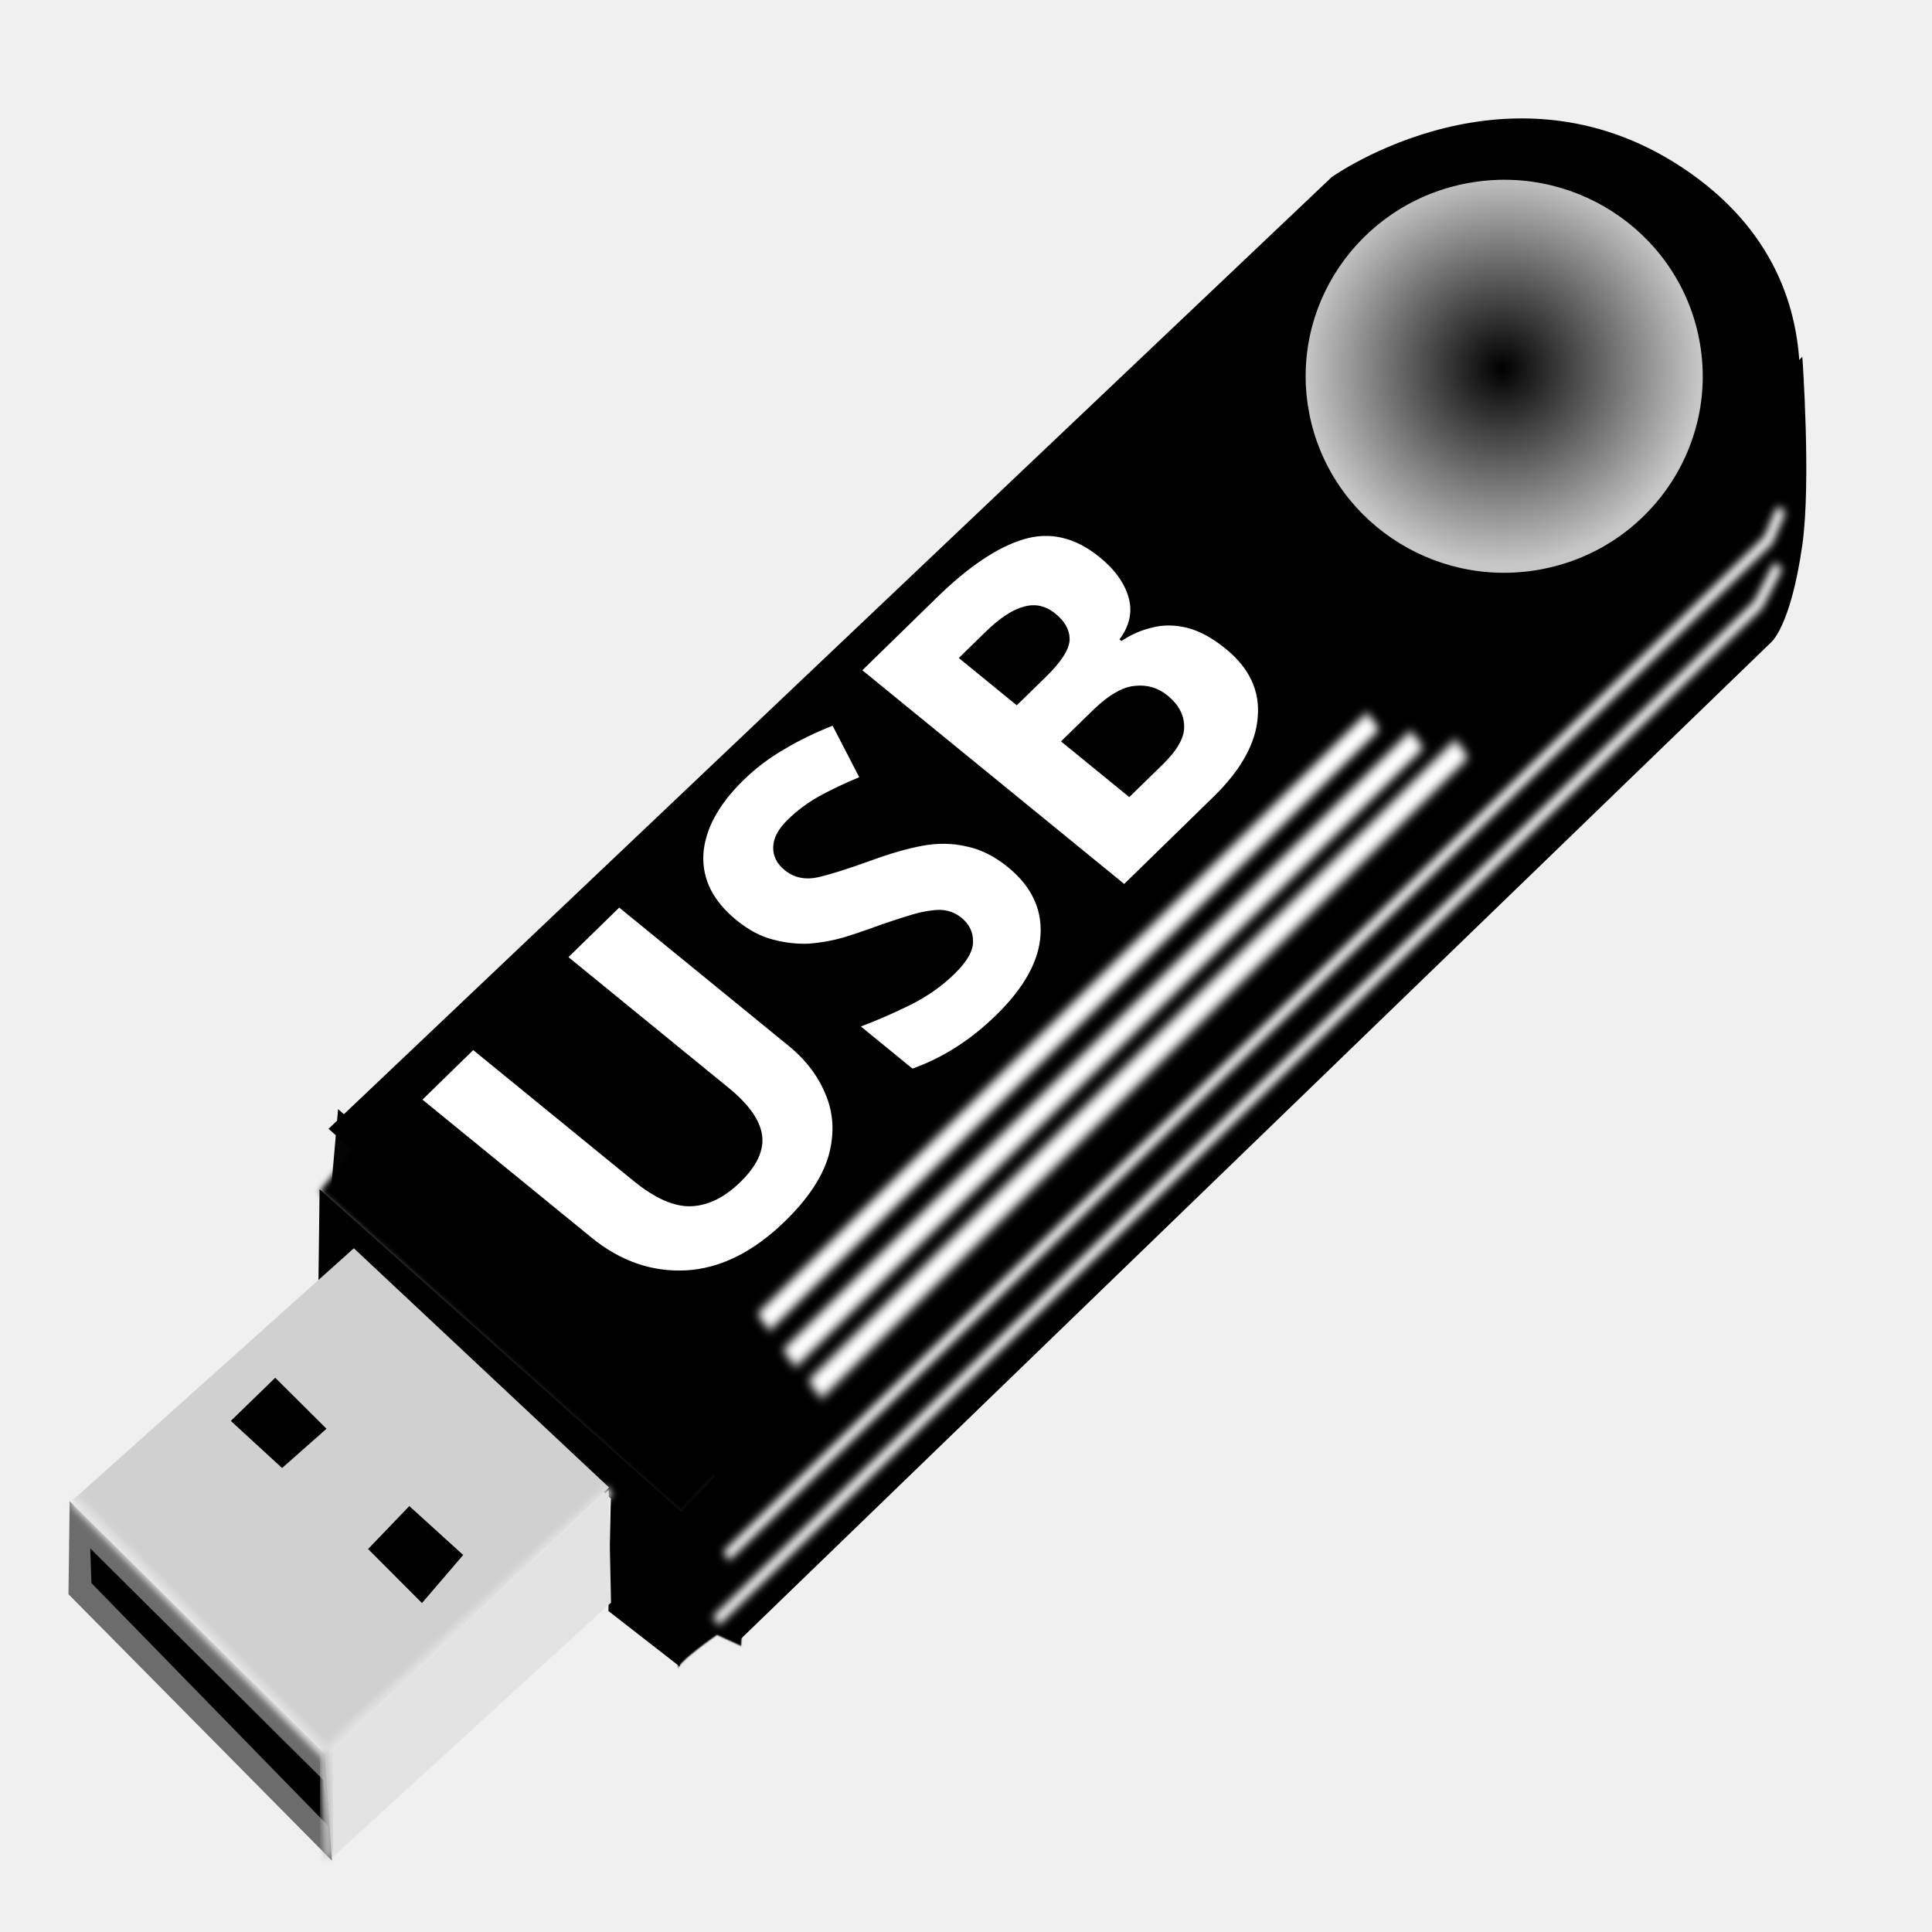
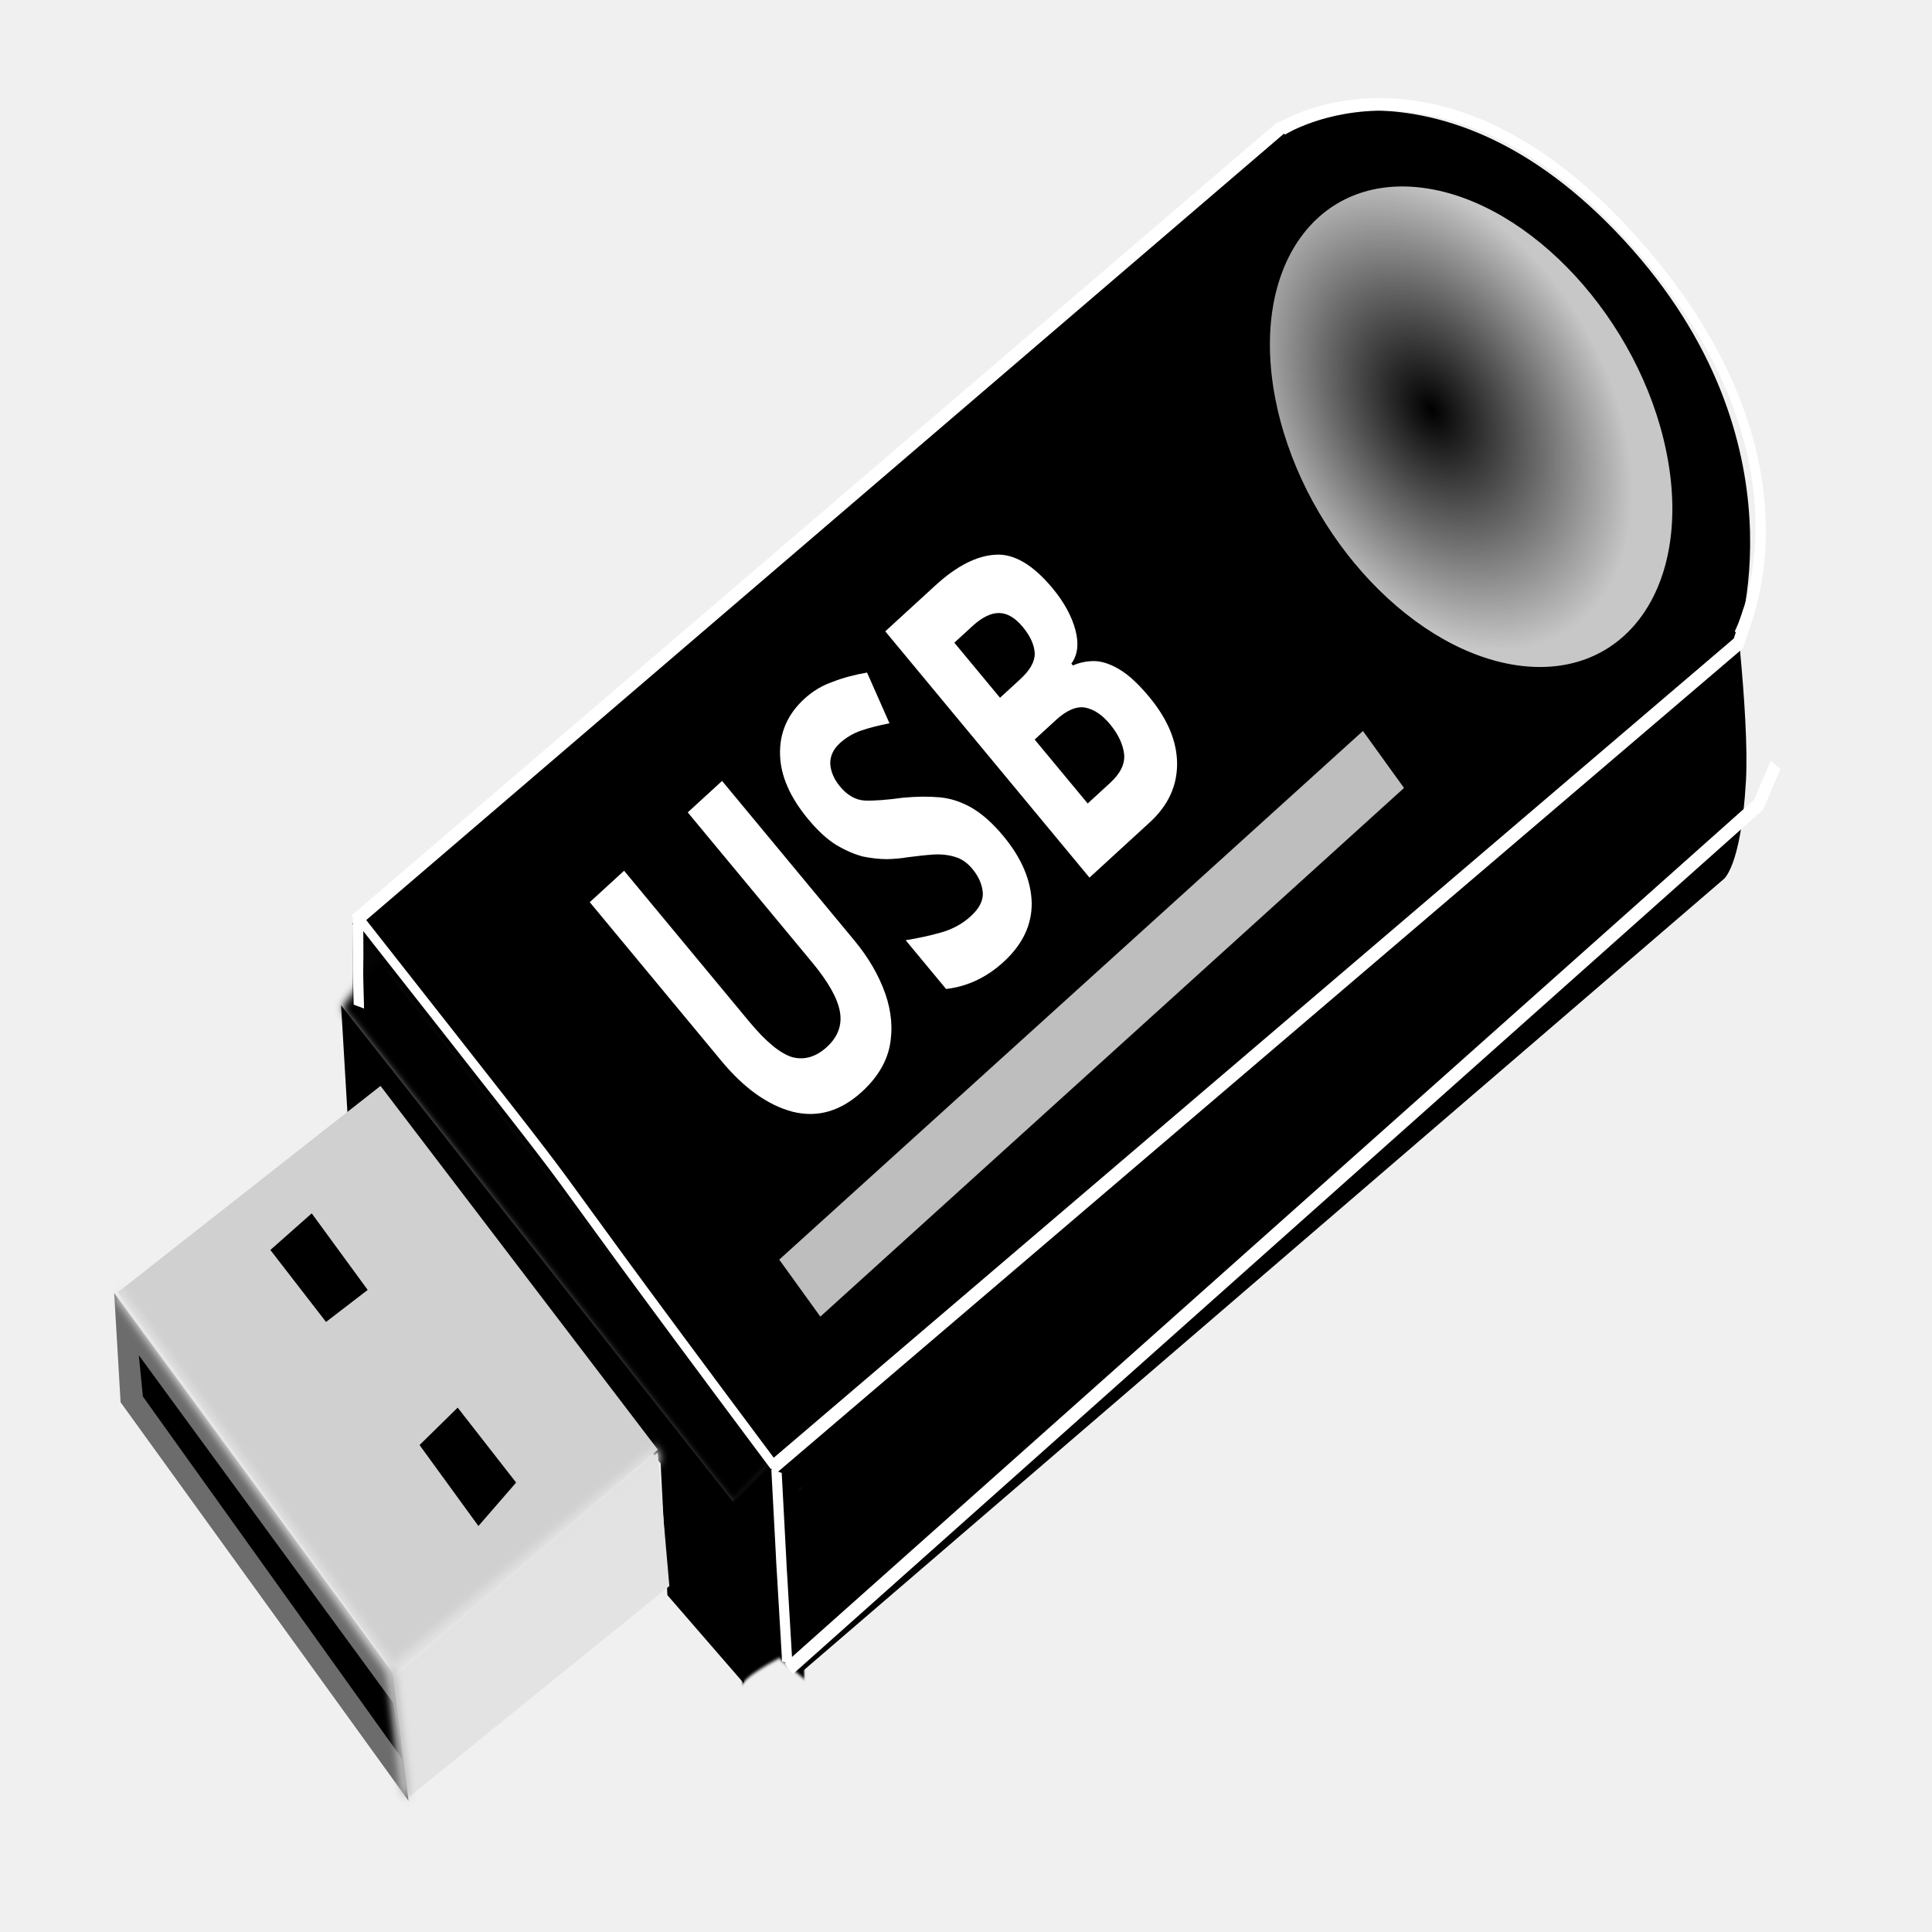
<svg xmlns="http://www.w3.org/2000/svg" xmlns:xlink="http://www.w3.org/1999/xlink" version="1.0" width="48" height="48" id="svg2">
  <defs id="defs4">
    <linearGradient id="linearGradient5416">
      <stop id="stop5418" style="stop-color:#000000;stop-opacity:1" offset="0" />
      <stop id="stop5420" style="stop-color:#000000;stop-opacity:0" offset="1" />
    </linearGradient>
    <linearGradient id="linearGradient3915">
      <stop id="stop3917" style="stop-color:#000000;stop-opacity:1" offset="0" />
      <stop id="stop3919" style="stop-color:#000000;stop-opacity:0" offset="1" />
    </linearGradient>
    <filter x="-0.128" y="-0.158" width="1.256" height="1.316" color-interpolation-filters="sRGB" id="filter3296">
-       <feGaussianBlur stdDeviation="0.606" id="feGaussianBlur3298" />
+       <feGaussianBlur id="feGaussianBlur3298" stdDeviation="0.606" />
    </filter>
    <filter color-interpolation-filters="sRGB" id="filter3219">
-       <feGaussianBlur stdDeviation="0.424" id="feGaussianBlur3221" />
+       <feGaussianBlur id="feGaussianBlur3221" stdDeviation="0.424" />
    </filter>
    <filter color-interpolation-filters="sRGB" id="filter3256">
-       <feGaussianBlur stdDeviation="0.334" id="feGaussianBlur3258" />
+       <feGaussianBlur id="feGaussianBlur3258" stdDeviation="0.334" />
    </filter>
    <filter x="-0.489" y="-0.076" width="1.977" height="1.152" color-interpolation-filters="sRGB" id="filter3357">
-       <feGaussianBlur stdDeviation="0.332" id="feGaussianBlur3359" />
+       <feGaussianBlur id="feGaussianBlur3359" stdDeviation="0.332" />
    </filter>
    <filter color-interpolation-filters="sRGB" id="filter3382">
-       <feGaussianBlur stdDeviation="0.523" id="feGaussianBlur3384" />
+       <feGaussianBlur id="feGaussianBlur3384" stdDeviation="0.523" />
    </filter>
    <filter color-interpolation-filters="sRGB" id="filter3423">
-       <feGaussianBlur stdDeviation="0.319" id="feGaussianBlur3425" />
+       <feGaussianBlur id="feGaussianBlur3425" stdDeviation="0.319" />
    </filter>
    <filter color-interpolation-filters="sRGB" id="filter3497">
-       <feGaussianBlur stdDeviation="0.22" id="feGaussianBlur3499" />
+       <feGaussianBlur id="feGaussianBlur3499" stdDeviation="0.22" />
    </filter>
    <filter color-interpolation-filters="sRGB" id="filter3501">
-       <feGaussianBlur stdDeviation="0.22" id="feGaussianBlur3503" />
+       <feGaussianBlur id="feGaussianBlur3503" stdDeviation="0.22" />
    </filter>
    <filter color-interpolation-filters="sRGB" id="filter3505">
-       <feGaussianBlur stdDeviation="0.22" id="feGaussianBlur3507" />
+       <feGaussianBlur id="feGaussianBlur3507" stdDeviation="0.22" />
    </filter>
    <filter color-interpolation-filters="sRGB" id="filter3280">
-       <feGaussianBlur stdDeviation="5.579" id="feGaussianBlur3282" />
+       <feGaussianBlur id="feGaussianBlur3282" stdDeviation="5.579" />
    </filter>
    <filter color-interpolation-filters="sRGB" id="filter3311">
-       <feGaussianBlur stdDeviation="0.158" id="feGaussianBlur3313" />
+       <feGaussianBlur id="feGaussianBlur3313" stdDeviation="0.158" />
    </filter>
    <filter color-interpolation-filters="sRGB" id="filter3327">
-       <feGaussianBlur stdDeviation="0.35" id="feGaussianBlur3329" />
+       <feGaussianBlur id="feGaussianBlur3329" stdDeviation="0.35" />
    </filter>
    <filter color-interpolation-filters="sRGB" id="filter3339">
-       <feGaussianBlur stdDeviation="0.032" id="feGaussianBlur3341" />
+       <feGaussianBlur id="feGaussianBlur3341" stdDeviation="0.032" />
    </filter>
    <filter color-interpolation-filters="sRGB" id="filter3351">
-       <feGaussianBlur stdDeviation="0.314" id="feGaussianBlur3353" />
+       <feGaussianBlur id="feGaussianBlur3353" stdDeviation="0.314" />
    </filter>
    <filter color-interpolation-filters="sRGB" id="filter3355">
-       <feGaussianBlur stdDeviation="0.098" id="feGaussianBlur3357" />
+       <feGaussianBlur id="feGaussianBlur3357" stdDeviation="0.098" />
    </filter>
    <filter color-interpolation-filters="sRGB" id="filter3311-7-0">
-       <feGaussianBlur stdDeviation="0.158" id="feGaussianBlur3313-3-3" />
+       <feGaussianBlur id="feGaussianBlur3313-3-3" stdDeviation="0.158" />
    </filter>
    <radialGradient cx="364.643" cy="298.434" r="21.094" fx="364.643" fy="298.434" id="radialGradient4126" xlink:href="#linearGradient3915" gradientUnits="userSpaceOnUse" gradientTransform="matrix(1,0,0,0.8814833,0,35.36937)" />
    <filter color-interpolation-filters="sRGB" id="filter3280-0">
-       <feGaussianBlur stdDeviation="5.579" id="feGaussianBlur3282-0" />
+       <feGaussianBlur id="feGaussianBlur3282-0" stdDeviation="5.579" />
    </filter>
    <filter x="-0.128" y="-0.158" width="1.256" height="1.316" color-interpolation-filters="sRGB" id="filter3296-5">
-       <feGaussianBlur stdDeviation="0.606" id="feGaussianBlur3298-6" />
+       <feGaussianBlur id="feGaussianBlur3298-6" stdDeviation="0.606" />
    </filter>
    <filter color-interpolation-filters="sRGB" id="filter3219-7">
-       <feGaussianBlur stdDeviation="0.424" id="feGaussianBlur3221-3" />
+       <feGaussianBlur id="feGaussianBlur3221-3" stdDeviation="0.424" />
    </filter>
    <filter color-interpolation-filters="sRGB" id="filter3743">
-       <feGaussianBlur stdDeviation="0.424" id="feGaussianBlur3745" />
+       <feGaussianBlur id="feGaussianBlur3745" stdDeviation="0.424" />
    </filter>
    <filter color-interpolation-filters="sRGB" id="filter3256-0">
-       <feGaussianBlur stdDeviation="0.334" id="feGaussianBlur3258-1" />
+       <feGaussianBlur id="feGaussianBlur3258-1" stdDeviation="0.334" />
    </filter>
    <filter x="-0.489" y="-0.076" width="1.977" height="1.152" color-interpolation-filters="sRGB" id="filter3357-3">
-       <feGaussianBlur stdDeviation="0.332" id="feGaussianBlur3359-0" />
+       <feGaussianBlur id="feGaussianBlur3359-0" stdDeviation="0.332" />
    </filter>
    <filter color-interpolation-filters="sRGB" id="filter3382-2">
-       <feGaussianBlur stdDeviation="0.523" id="feGaussianBlur3384-0" />
+       <feGaussianBlur id="feGaussianBlur3384-0" stdDeviation="0.523" />
    </filter>
    <filter color-interpolation-filters="sRGB" id="filter3423-7">
-       <feGaussianBlur stdDeviation="0.319" id="feGaussianBlur3425-3" />
+       <feGaussianBlur id="feGaussianBlur3425-3" stdDeviation="0.319" />
    </filter>
    <filter color-interpolation-filters="sRGB" id="filter3505-2">
-       <feGaussianBlur stdDeviation="0.22" id="feGaussianBlur3507-3" />
+       <feGaussianBlur id="feGaussianBlur3507-3" stdDeviation="0.22" />
    </filter>
    <filter color-interpolation-filters="sRGB" id="filter3501-7">
-       <feGaussianBlur stdDeviation="0.22" id="feGaussianBlur3503-1" />
+       <feGaussianBlur id="feGaussianBlur3503-1" stdDeviation="0.22" />
    </filter>
    <filter color-interpolation-filters="sRGB" id="filter3497-6">
-       <feGaussianBlur stdDeviation="0.22" id="feGaussianBlur3499-0" />
+       <feGaussianBlur id="feGaussianBlur3499-0" stdDeviation="0.22" />
    </filter>
    <filter color-interpolation-filters="sRGB" id="filter3280-1">
-       <feGaussianBlur stdDeviation="5.579" id="feGaussianBlur3282-7" />
+       <feGaussianBlur id="feGaussianBlur3282-7" stdDeviation="5.579" />
    </filter>
    <filter color-interpolation-filters="sRGB" id="filter3280-8">
-       <feGaussianBlur stdDeviation="5.579" id="feGaussianBlur3282-8" />
+       <feGaussianBlur id="feGaussianBlur3282-8" stdDeviation="5.579" />
    </filter>
    <filter color-interpolation-filters="sRGB" id="filter3382-5">
-       <feGaussianBlur stdDeviation="0.523" id="feGaussianBlur3384-8" />
+       <feGaussianBlur id="feGaussianBlur3384-8" stdDeviation="0.523" />
    </filter>
    <filter color-interpolation-filters="sRGB" id="filter3311-0">
-       <feGaussianBlur stdDeviation="0.158" id="feGaussianBlur3313-3" />
+       <feGaussianBlur id="feGaussianBlur3313-3" stdDeviation="0.158" />
    </filter>
    <radialGradient cx="364.643" cy="298.434" r="21.094" fx="364.643" fy="298.434" id="radialGradient3413-2" xlink:href="#linearGradient3915-9" gradientUnits="userSpaceOnUse" gradientTransform="matrix(1,0,0,0.8814833,0,35.36937)" />
    <linearGradient id="linearGradient3915-9">
      <stop id="stop3917-7" style="stop-color:#000000;stop-opacity:1" offset="0" />
      <stop id="stop3919-5" style="stop-color:#000000;stop-opacity:0" offset="1" />
    </linearGradient>
    <filter color-interpolation-filters="sRGB" id="filter3311-7-0-8">
-       <feGaussianBlur stdDeviation="0.158" id="feGaussianBlur3313-3-3-9" />
+       <feGaussianBlur id="feGaussianBlur3313-3-3-9" stdDeviation="0.158" />
    </filter>
    <radialGradient cx="364.643" cy="298.434" r="21.094" fx="364.643" fy="298.434" id="radialGradient5136" xlink:href="#linearGradient3915-9" gradientUnits="userSpaceOnUse" gradientTransform="matrix(1,0,0,0.8814833,0,35.36937)" />
    <radialGradient cx="64.932" cy="0.763" r="6.255" fx="64.932" fy="0.763" id="radialGradient5422" xlink:href="#linearGradient5416" gradientUnits="userSpaceOnUse" gradientTransform="matrix(1,0,0,1.016252,0,-0.01239481)" />
    <filter color-interpolation-filters="sRGB" id="filter3505-7">
-       <feGaussianBlur stdDeviation="0.22" id="feGaussianBlur3507-8" />
+       <feGaussianBlur id="feGaussianBlur3507-8" stdDeviation="0.22" />
    </filter>
    <filter color-interpolation-filters="sRGB" id="filter3501-3">
-       <feGaussianBlur stdDeviation="0.22" id="feGaussianBlur3503-0" />
+       <feGaussianBlur id="feGaussianBlur3503-0" stdDeviation="0.22" />
    </filter>
    <filter color-interpolation-filters="sRGB" id="filter3497-2">
-       <feGaussianBlur stdDeviation="0.22" id="feGaussianBlur3499-2" />
+       <feGaussianBlur id="feGaussianBlur3499-2" stdDeviation="0.22" />
    </filter>
+     <radialGradient cx="64.932" cy="0.763" r="6.255" fx="64.932" fy="0.763" id="radialGradient4281" xlink:href="#linearGradient5416" gradientUnits="userSpaceOnUse" gradientTransform="matrix(0.788645,0,0,0.78051,-14.80168,8.658972)" />
  </defs>
-   <g id="g5721">
+   <g transform="matrix(1.010178,0.3206191,0.08192644,1.178948,-1.967472,-12.40231)" id="g4251">
    <g transform="translate(-18.67591,-4.839232)" id="g3705">
      <path d="m 239.361,328.905 -0.758,7.585 4.539,-4.733 -3.782,-2.852 z" transform="matrix(0.237759,0,0,0.2729862,-29.83487,-57.39163)" id="path2476" style="fill:#040404;fill-opacity:1;fill-rule:evenodd;stroke:none;filter:url(#filter3339)" />
      <path d="m 275.237,366.081 -37.837,-29.652 4.998,-5.386 38.469,30.283 c 1.634,-2.146 -4.174,3.296 -5.63,4.755 z" transform="matrix(0.237759,0,0,0.2729862,-29.83487,-57.39163)" id="path2464" style="fill:#000000;fill-opacity:1;fill-rule:evenodd;stroke:none;filter:url(#filter3351)" />
      <path d="m 35.623,42.417 -0.06,3.826 -1.771,-1.379 0.06,-2.792 -6.485,-5.963 -0.781,0.724 0.03,-2.447 9.006,8.031 z" id="path2466" style="fill:#000000;fill-opacity:1;fill-rule:evenodd;stroke:none" />
      <path d="m 275.028,379.687 c 0,-0.631 4.071,-3.083 4.071,-3.083 l 2.525,1.01 0.884,-14.9 -2.399,-1.768 -4.851,4.472 -0.231,14.268 z" transform="matrix(0.237759,0,0,0.2729862,-29.86876,-57.34926)" id="path2474" style="fill:#000000;fill-opacity:1;fill-rule:evenodd;stroke:none;filter:url(#filter3355)" />
    </g>
-     <g transform="translate(-2.625,-3.375)" id="g5716">
-       <path d="m 20.994,40.267 0.023,3.839 25.602,-24.764 c 0,0 0.491,-0.373 0.784,-2.426 0.223,-1.562 0,-4.68 0,-4.68 l -26.408,28.03 z" id="path2456" style="fill:#000000;fill-opacity:1;fill-rule:evenodd;stroke:none" />
-       <path d="m 282.158,367.467 108.929,-92.5 1.344,-2.814" transform="matrix(0.237759,0,0,0.2729862,-46.42173,-58.27299)" id="path2484" style="fill:none;stroke:#ffffff;stroke-width:1px;stroke-linecap:butt;stroke-linejoin:miter;stroke-opacity:1;filter:url(#filter3219)" />
-       <path d="m 281.086,373.36 108.929,-92.5 2.101,-3.571" transform="matrix(0.237759,0,0,0.2729862,-46.42173,-58.27299)" id="path2486" style="fill:none;stroke:#ffffff;stroke-width:1px;stroke-linecap:butt;stroke-linejoin:miter;stroke-opacity:1;filter:url(#filter3219)" />
-     </g>
+     <path d="m 18.369,37.112 0.022,3.619 24.521,-23.341 c 0,0 0.471,-0.352 0.751,-2.286 0.213,-1.472 0,-4.411 0,-4.411 L 18.369,37.112 z" id="path2456" style="fill:#000000;fill-opacity:1;fill-rule:evenodd;stroke:none" />
+     <path d="M 18.038,40.783 43.937,15.531 44.437,14.556" id="path2486" style="fill:none;stroke:#ffffff;stroke-width:0.255px;stroke-linecap:butt;stroke-linejoin:miter;stroke-opacity:1" />
    <g transform="translate(32.64407,-5.694915)" id="g3695">
      <path d="m -30.816,42.947 6.294,6.309 7.008,-6.607 -6.339,-5.941 -6.963,6.24 z" id="path2458" style="fill:#d0d0d0;fill-opacity:1;fill-rule:evenodd;stroke:none" />
      <path d="m -26.91,40.997 1.104,-1.072 1.274,1.267 -1.104,0.975 -1.274,-1.17 z" id="path2460" style="fill:#000000;fill-opacity:1;fill-rule:evenodd;stroke:none" />
      <path d="m -23.499,44.18 1.024,-1.067 1.339,1.215 -1.024,1.194 -1.339,-1.342 z" id="path2462" style="fill:#000000;fill-opacity:1;fill-rule:evenodd;stroke:none" />
      <path d="m -24.548,49.37 0.15,2.482 6.935,-6.342 -0.06,-2.792 -7.025,6.653 z" id="path2468" style="fill:#e3e3e3;fill-opacity:1;fill-rule:evenodd;stroke:none" />
      <path d="m -24.398,51.921 -6.545,-6.618 0.03,-2.309 6.335,6.273 0.18,2.654 z" id="path2470" style="fill:#6c6c6c;fill-opacity:1;fill-rule:evenodd;stroke:none" />
      <path d="m -24.488,51.059 -5.884,-6.032 -0.03,-0.862 5.794,5.756 0.12,1.138 z" id="path2472" style="fill:#000000;fill-opacity:1;fill-rule:evenodd;stroke:none" />
      <path d="m 211.419,365.366 26.39,23.107 29.673,-23.991" transform="matrix(0.237759,0,0,0.2729862,-81.0891,-56.78146)" id="path2488" style="fill:none;stroke:#e2e2e2;stroke-width:1px;stroke-linecap:butt;stroke-linejoin:miter;stroke-opacity:1;filter:url(#filter3256)" />
      <path d="m 237.556,388.347 0.631,9.47" transform="matrix(0.237759,0,0,0.2729862,-81.0891,-56.78146)" id="path2490" style="fill:none;stroke:#bdbdbd;stroke-width:1px;stroke-linecap:butt;stroke-linejoin:miter;stroke-opacity:1;filter:url(#filter3357)" />
    </g>
-     <path d="m 8.163,28.044 10.387,9.333 25.574,-24.981 c 0,0 2.293,-4.972 -2.123,-8.092 -4.416,-3.12 -8.916,0.097 -8.916,0.097 L 8.163,28.044 z" id="path2402-9" style="fill:#000000;fill-opacity:1;fill-rule:evenodd;stroke:none" />
-     <path d="m 58.741,1.665 a 6.254,6.356 0 1 1 0.047,0.284" transform="matrix(0.788645,0,0,0.7680279,-13.83557,8.770136)" id="path5272" style="opacity:0.78;fill:#ffffff;fill-opacity:1;stroke:none" />
-     <path d="m 58.741,1.665 a 6.254,6.356 0 1 1 0.047,0.284" transform="matrix(0.788645,0,0,0.7680279,-13.88642,8.566797)" id="path5272-0" style="fill:url(#radialGradient5422);fill-opacity:1;stroke:none" />
-     <text x="-15.637" y="35.159" transform="matrix(0.7142656,-0.6972195,0.7812138,0.6374694,0,0)" id="text5548" xml:space="preserve" style="font-size:5.829px;font-style:normal;font-weight:normal;line-height:125%;letter-spacing:0px;word-spacing:0px;fill:#ffffff;fill-opacity:1;stroke:none;font-family:Sans">
-       <tspan x="-15.637" y="35.159" id="tspan5550" style="font-size:11.659px;font-style:normal;font-variant:normal;font-weight:bold;font-stretch:normal;fill:#ffffff;fill-opacity:1;font-family:Verdana;-inkscape-font-specification:Verdana Bold">USB</tspan>
+     <path d="M 8.366,27.711 18.551,36.92 43.627,12.271 c 0,0 2.248,-4.906 -2.082,-7.985 -4.33,-3.078 -8.742,0.096 -8.742,0.096 L 8.366,27.711 z" id="path2402-9" style="fill:#000000;fill-opacity:1;fill-rule:evenodd;stroke:none" />
+     <path d="m 32.49,10.049 a 4.932,4.882 0 1 1 0.037,0.218" id="path5272" style="opacity:0.78;fill:#ffffff;fill-opacity:1;stroke:none" />
+     <path d="m 31.524,9.947 a 4.932,4.882 0 1 1 0.037,0.218" id="path5272-0" style="fill:url(#radialGradient4281);fill-opacity:1;stroke:none" />
+     <text x="-11.31" y="34.33" transform="matrix(0.7078255,-0.7035631,0.7741701,0.6432693,0,0)" id="text5548" xml:space="preserve" style="font-size:4.254px;font-style:normal;font-weight:normal;line-height:125%;letter-spacing:0px;word-spacing:0px;fill:#ffffff;fill-opacity:1;stroke:none;font-family:Sans">
+       <tspan x="-11.31" y="34.33" id="tspan5550" style="font-size:8.508px;font-style:normal;font-variant:normal;font-weight:bold;font-stretch:normal;fill:#ffffff;fill-opacity:1;font-family:Verdana;-inkscape-font-specification:Verdana Bold">USB</tspan>
    </text>
-     <path d="m 327.367,315.829 -31.429,27.143" transform="matrix(0.5116567,0,0,0.586857,-131.177,-166.751)" id="path2496" style="fill:none;stroke:#ffffff;stroke-width:1px;stroke-linecap:butt;stroke-linejoin:miter;stroke-opacity:1;filter:url(#filter3505-7)" />
-     <path d="m 324.763,312.929 -31.429,27.143" transform="matrix(0.4964752,0,0,0.5667768,-126.0265,-158.992)" id="path2498" style="fill:none;stroke:#ffffff;stroke-width:1px;stroke-linecap:butt;stroke-linejoin:miter;stroke-opacity:1;filter:url(#filter3501-3)" />
-     <path d="m 322.136,309.566 -31.429,27.143" transform="matrix(0.4821827,0,0,0.5503174,-121.2068,-152.4453)" id="path2500" style="fill:none;stroke:#ffffff;stroke-width:1px;stroke-linecap:butt;stroke-linejoin:miter;stroke-opacity:1;filter:url(#filter3497-2)" />
+     <path d="M 34.585,17.119 18.982,32.503" id="path2498" style="fill:none;stroke:#bebebe;stroke-width:1.33;stroke-linecap:butt;stroke-linejoin:miter;stroke-miterlimit:4;stroke-opacity:1;stroke-dasharray:none" />
+     <path d="M 17.952,36.586 43.714,12.19 44.035,11.422" id="path2484" style="fill:none;stroke:#ffffff;stroke-width:0.255px;stroke-linecap:butt;stroke-linejoin:miter;stroke-opacity:1" />
+     <path d="M 8.448,27.626 33.138,4.179" id="path2484-5" style="fill:none;stroke:#ffffff;stroke-width:0.248px;stroke-linecap:butt;stroke-linejoin:miter;stroke-opacity:1" />
+     <path d="m 43.753,12.021 c 0,0 2.581,-4.348 -1.895,-7.742 -4.476,-3.394 -8.74,-0.049 -8.74,-0.049" id="path2484-1" style="fill:none;stroke:#ffffff;stroke-width:0.255px;stroke-linecap:butt;stroke-linejoin:miter;stroke-opacity:1" />
+     <path d="M 18.027,36.51 C 10.92,29.654 15.473,33.769 8.578,27.579" id="path2484-1-4" style="fill:none;stroke:#ffffff;stroke-width:0.255px;stroke-linecap:butt;stroke-linejoin:miter;stroke-opacity:1" />
+     <path d="m 18.012,40.669 c 0.056,-4.212 -0.012,0.056 0.065,-4.063" id="path2484-1-4-8" style="fill:none;stroke:#ffffff;stroke-width:0.255px;stroke-linecap:butt;stroke-linejoin:miter;stroke-opacity:1" />
+     <path d="m 8.385,29.452 c 0.06,-1.238 0.024,-0.378 0.135,-1.899" id="path2484-1-4-3" style="fill:none;stroke:#ffffff;stroke-width:0.255px;stroke-linecap:butt;stroke-linejoin:miter;stroke-opacity:1" />
  </g>
</svg>
